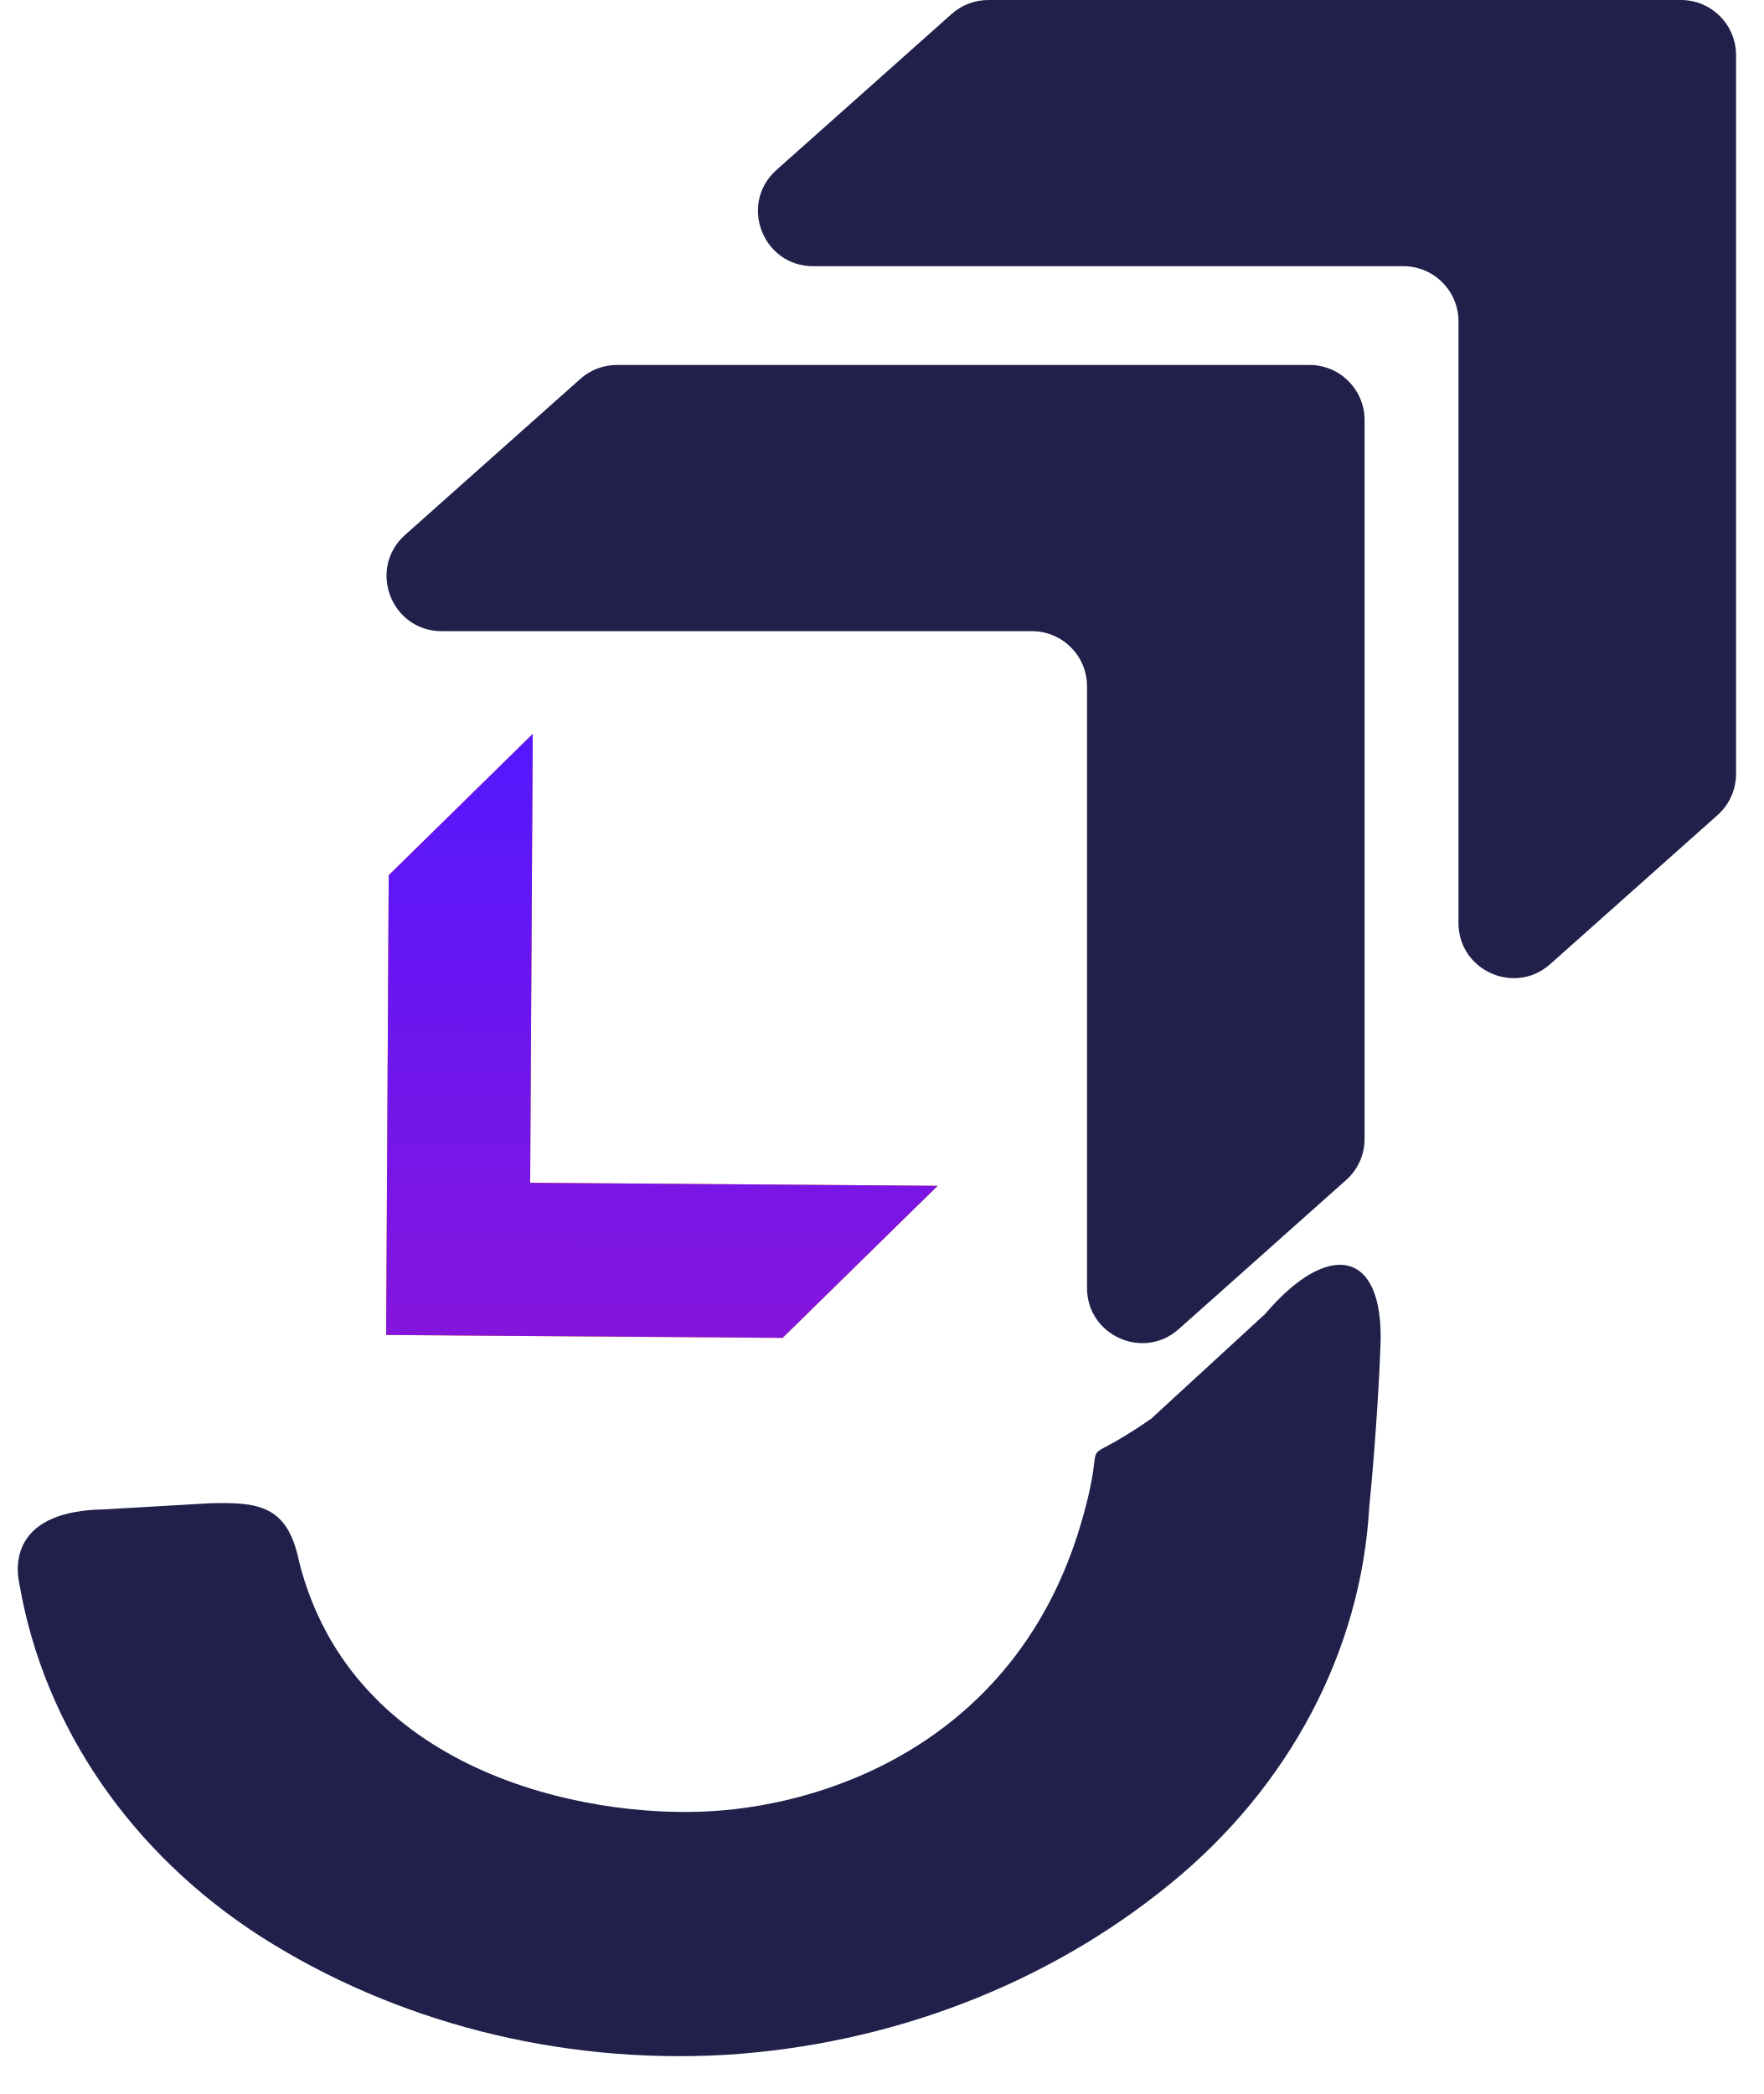
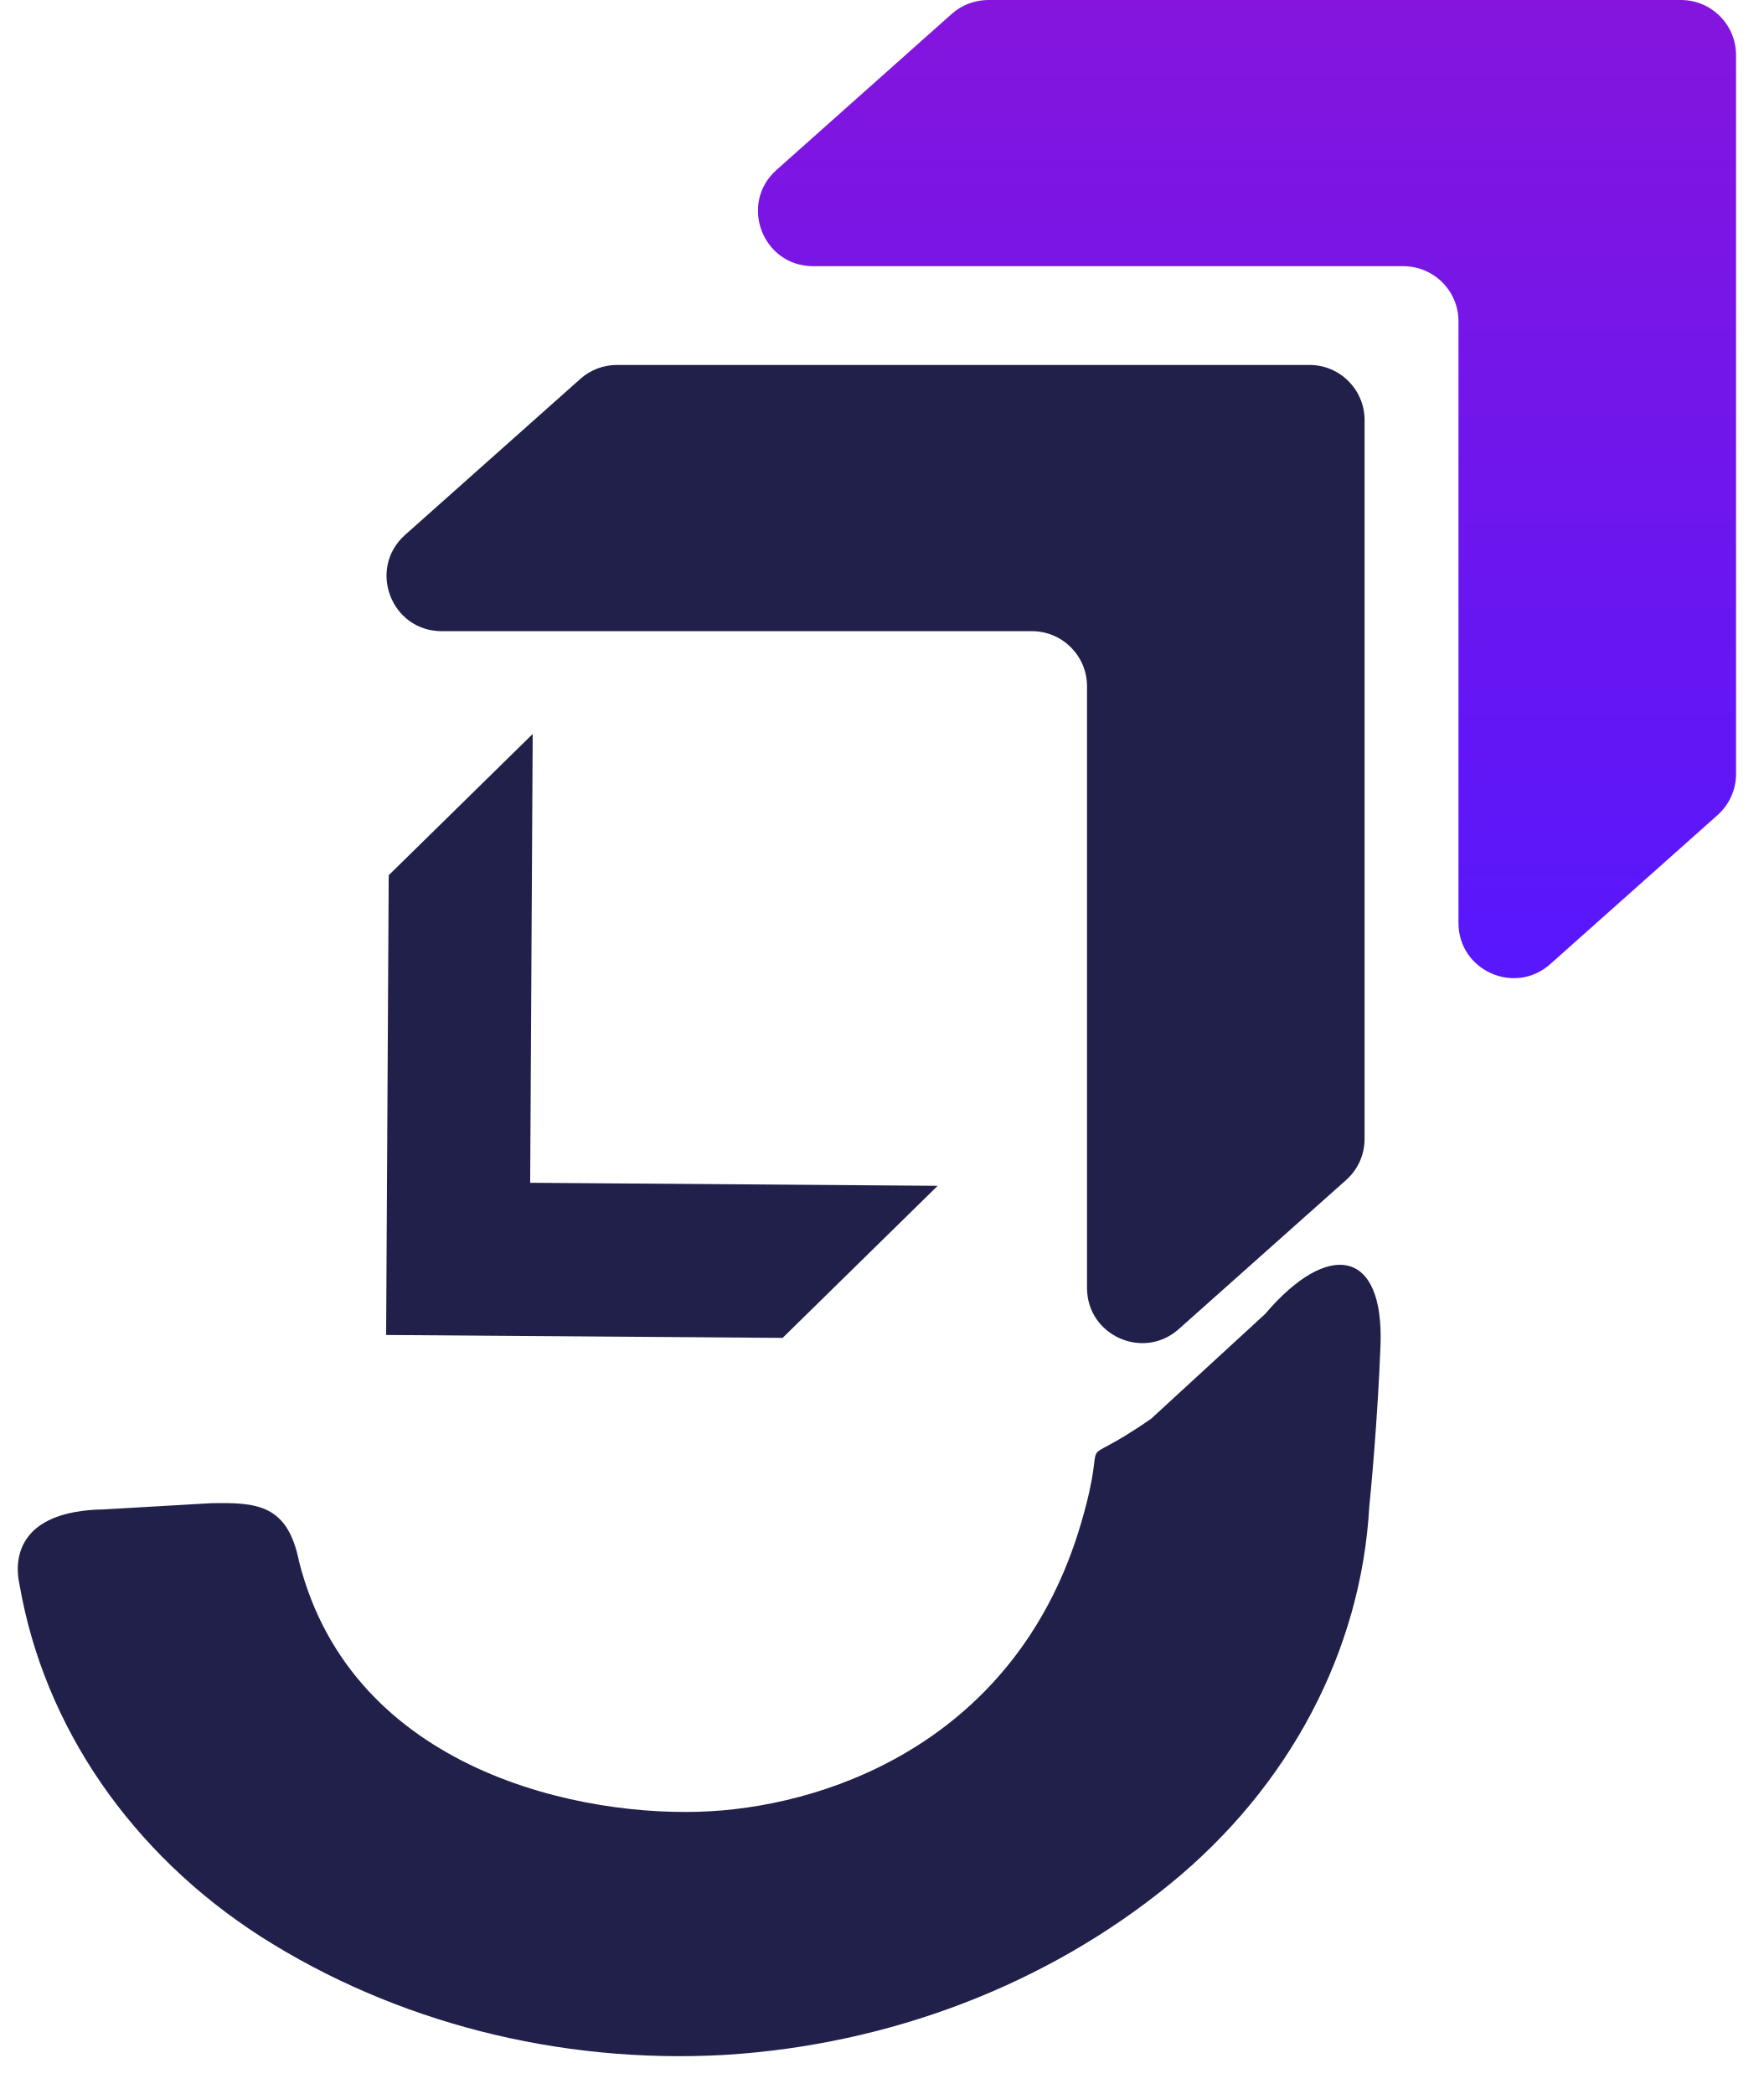
<svg xmlns="http://www.w3.org/2000/svg" width="32" height="38" viewBox="0 0 32 38" fill="none">
  <path d="M25.052 24.412C25.117 22.655 24.096 22.507 22.958 23.845V23.845L20.892 25.744C19.371 26.802 20.174 25.748 19.617 27.646C18.489 31.487 15.194 32.736 12.892 32.869C10.59 33.002 6.393 32.158 5.427 28.337C5.219 27.298 4.663 27.262 3.824 27.279L1.888 27.391C0.274 27.417 0.259 28.342 0.355 28.761C0.802 31.336 2.384 33.636 4.741 35.149C7.175 36.697 10.128 37.454 13.123 37.292L13.159 37.29C16.152 37.105 18.999 36.013 21.226 34.194C23.398 32.427 24.701 29.961 24.848 27.343C24.871 27.13 25.002 25.75 25.052 24.412Z" fill="#20204B" />
-   <path d="M17.27 0.253L14.091 3.084C13.405 3.695 13.837 4.831 14.757 4.831H25.467C26.019 4.831 26.467 5.279 26.467 5.831V16.749C26.467 17.612 27.487 18.07 28.132 17.496L31.169 14.791C31.382 14.601 31.504 14.33 31.504 14.044V1C31.504 0.448 31.056 0 30.504 0H17.935C17.69 0 17.453 0.09 17.27 0.253Z" fill="#20204B" />
+   <path d="M17.27 0.253L14.091 3.084C13.405 3.695 13.837 4.831 14.757 4.831H25.467C26.019 4.831 26.467 5.279 26.467 5.831V16.749C26.467 17.612 27.487 18.07 28.132 17.496L31.169 14.791C31.382 14.601 31.504 14.33 31.504 14.044V1C31.504 0.448 31.056 0 30.504 0H17.935C17.69 0 17.453 0.09 17.27 0.253Z" fill="url(#paint0_linear)" />
  <path d="M10.53 6.877L7.351 9.707C6.665 10.319 7.097 11.454 8.016 11.454H18.726C19.279 11.454 19.726 11.902 19.726 12.454V23.372C19.726 24.236 20.747 24.693 21.391 24.119L24.428 21.414C24.642 21.225 24.763 20.953 24.763 20.668V7.623C24.763 7.071 24.316 6.623 23.763 6.623H11.195C10.95 6.623 10.713 6.713 10.53 6.877Z" fill="#20204B" />
-   <path d="M14.202 24.279L17.016 21.519L9.621 21.464L9.667 13.319L7.054 15.883L7.007 24.226L14.202 24.279Z" fill="url(#paint0_linear)" />
-   <path d="M14.202 24.279L17.016 21.519L9.621 21.464L9.667 13.319L7.054 15.883L7.007 24.226L14.202 24.279Z" fill="url(#paint1_linear)" />
+   <path d="M14.202 24.279L17.016 21.519L9.621 21.464L9.667 13.319L7.054 15.883L7.007 24.226L14.202 24.279Z" fill="#20204B" />
  <defs>
-     <linearGradient id="paint0_linear" x1="12.003" y1="24.263" x2="12.084" y2="13.337" gradientUnits="userSpaceOnUse">
-       <stop stop-color="#FFA800" />
-       <stop offset="1" stop-color="#FF414C" />
-     </linearGradient>
-     <linearGradient id="paint1_linear" x1="12.003" y1="24.263" x2="12.084" y2="13.337" gradientUnits="userSpaceOnUse">
+     <linearGradient id="paint0_linear" x1="21.817" y1="0" x2="21.817" y2="18.979" gradientUnits="userSpaceOnUse">
      <stop stop-color="#8515DD" />
      <stop offset="1" stop-color="#5417FF" />
    </linearGradient>
  </defs>
</svg>
